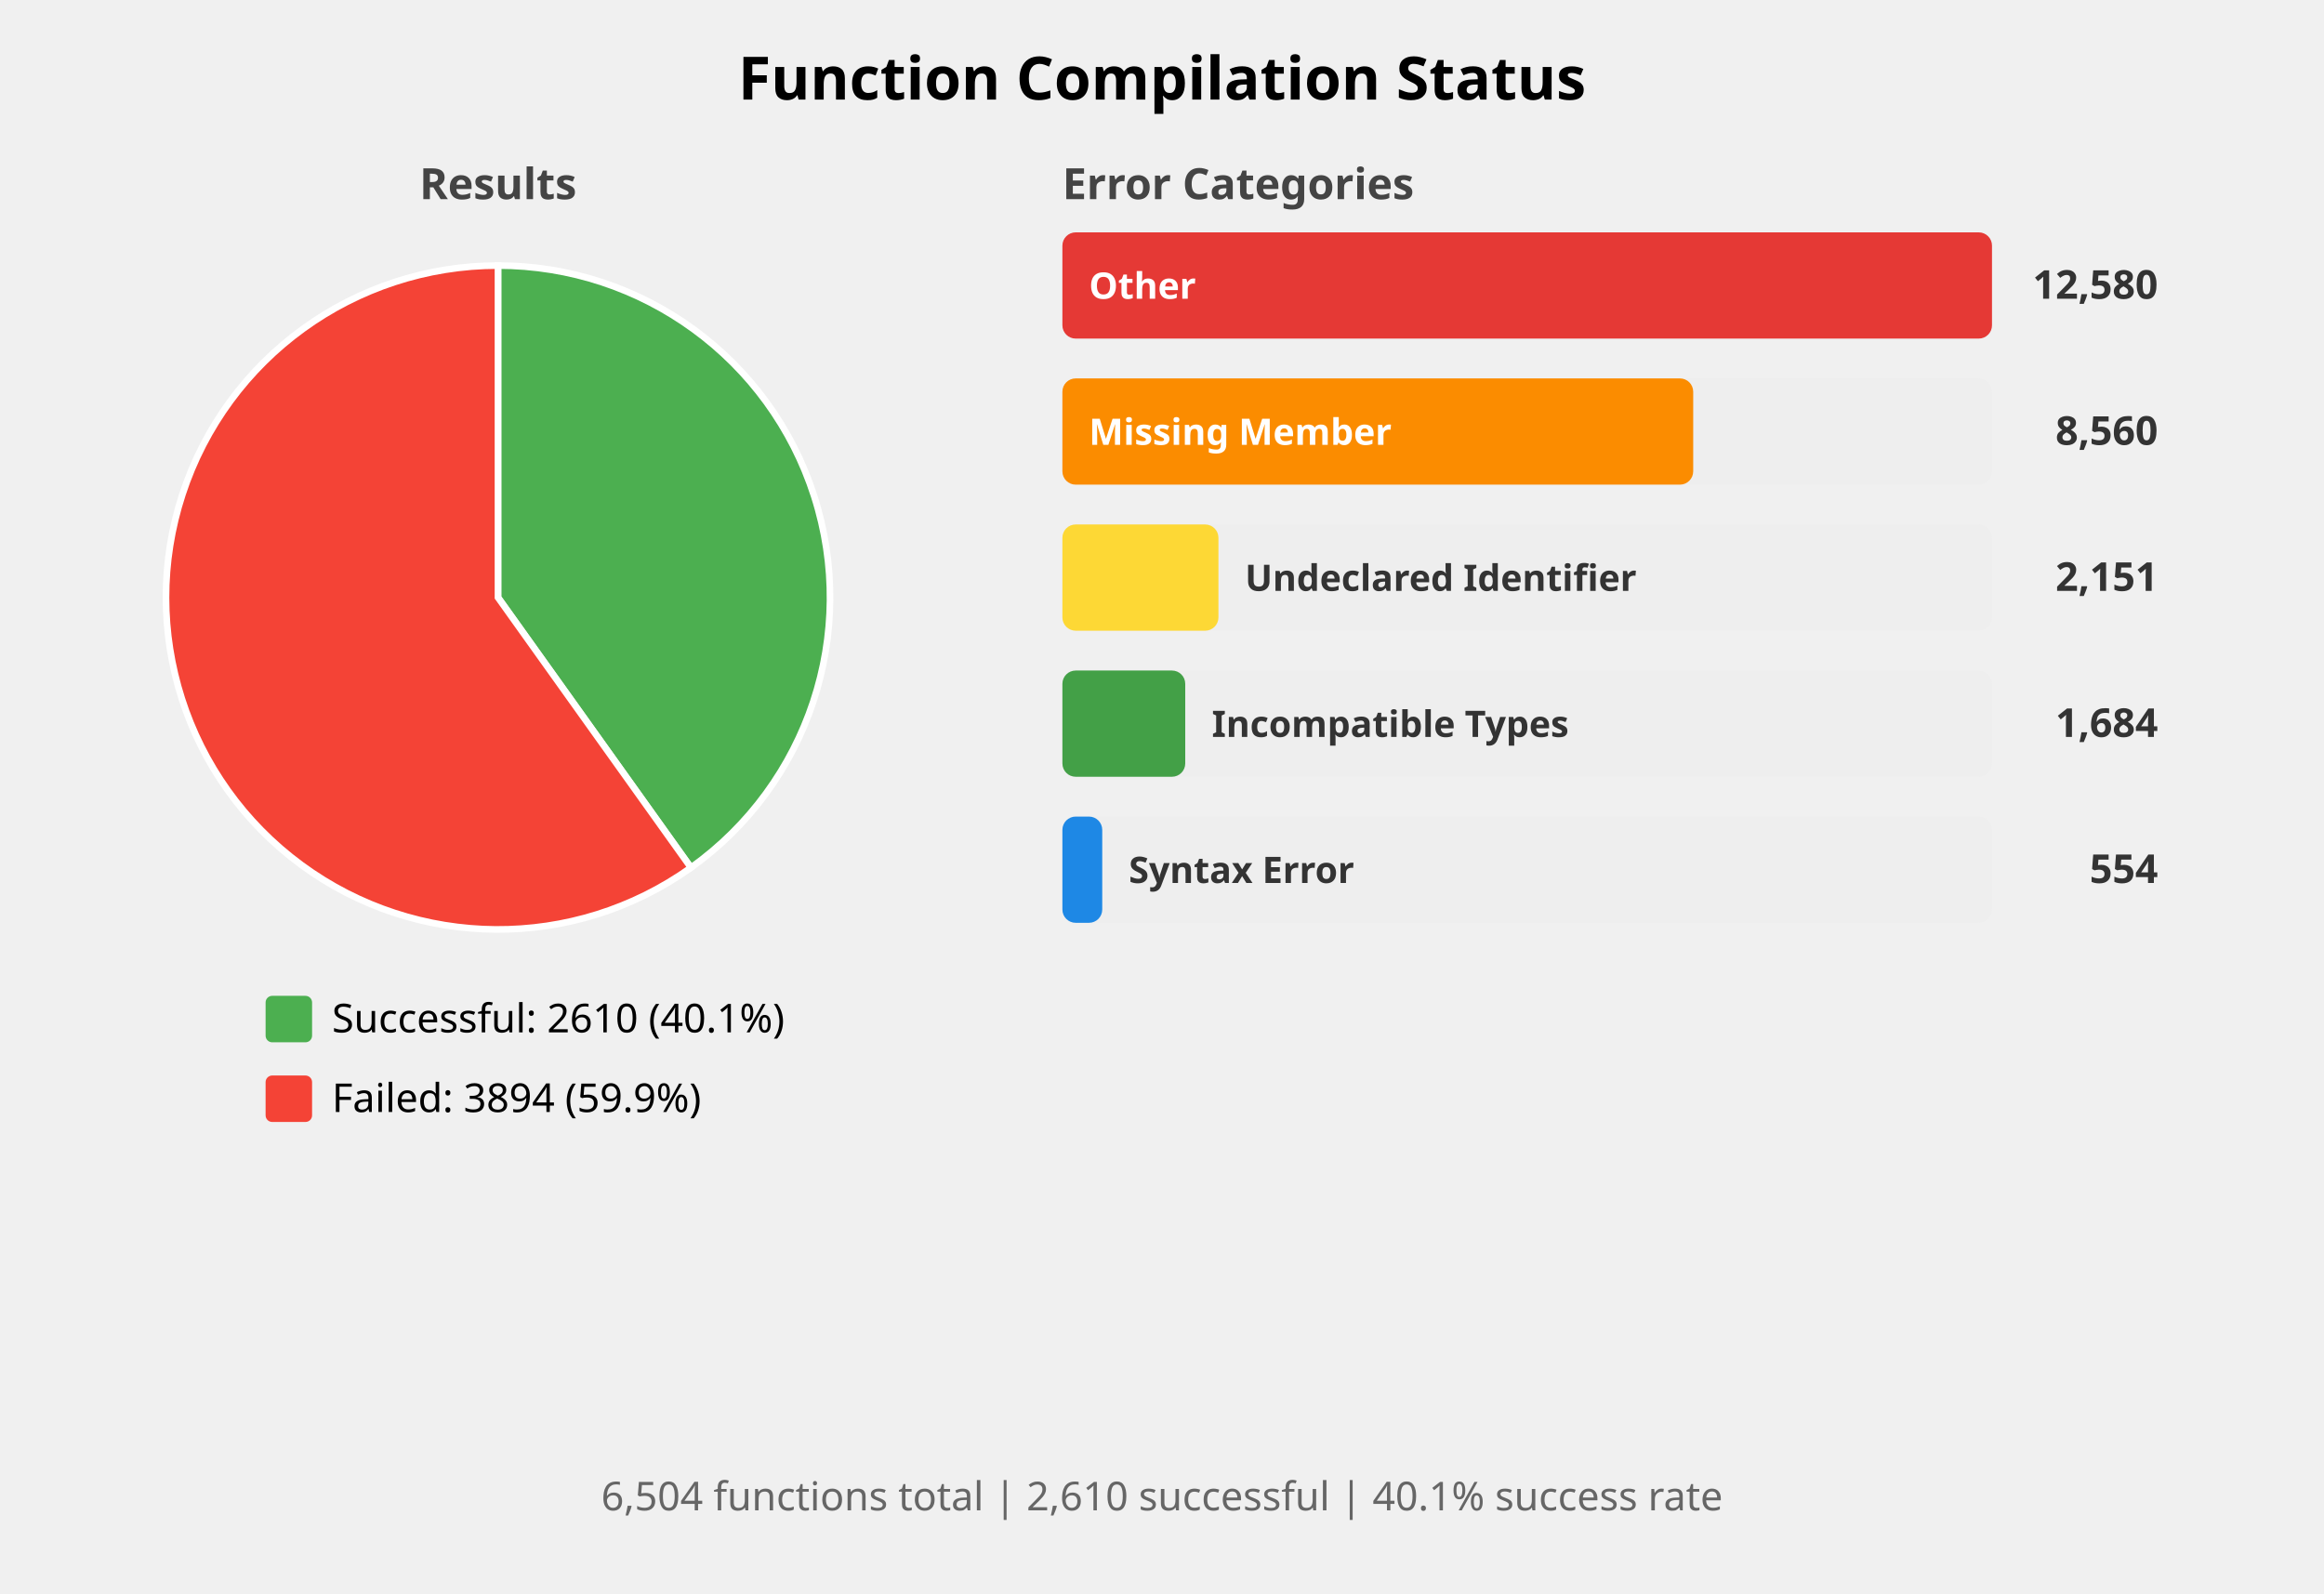
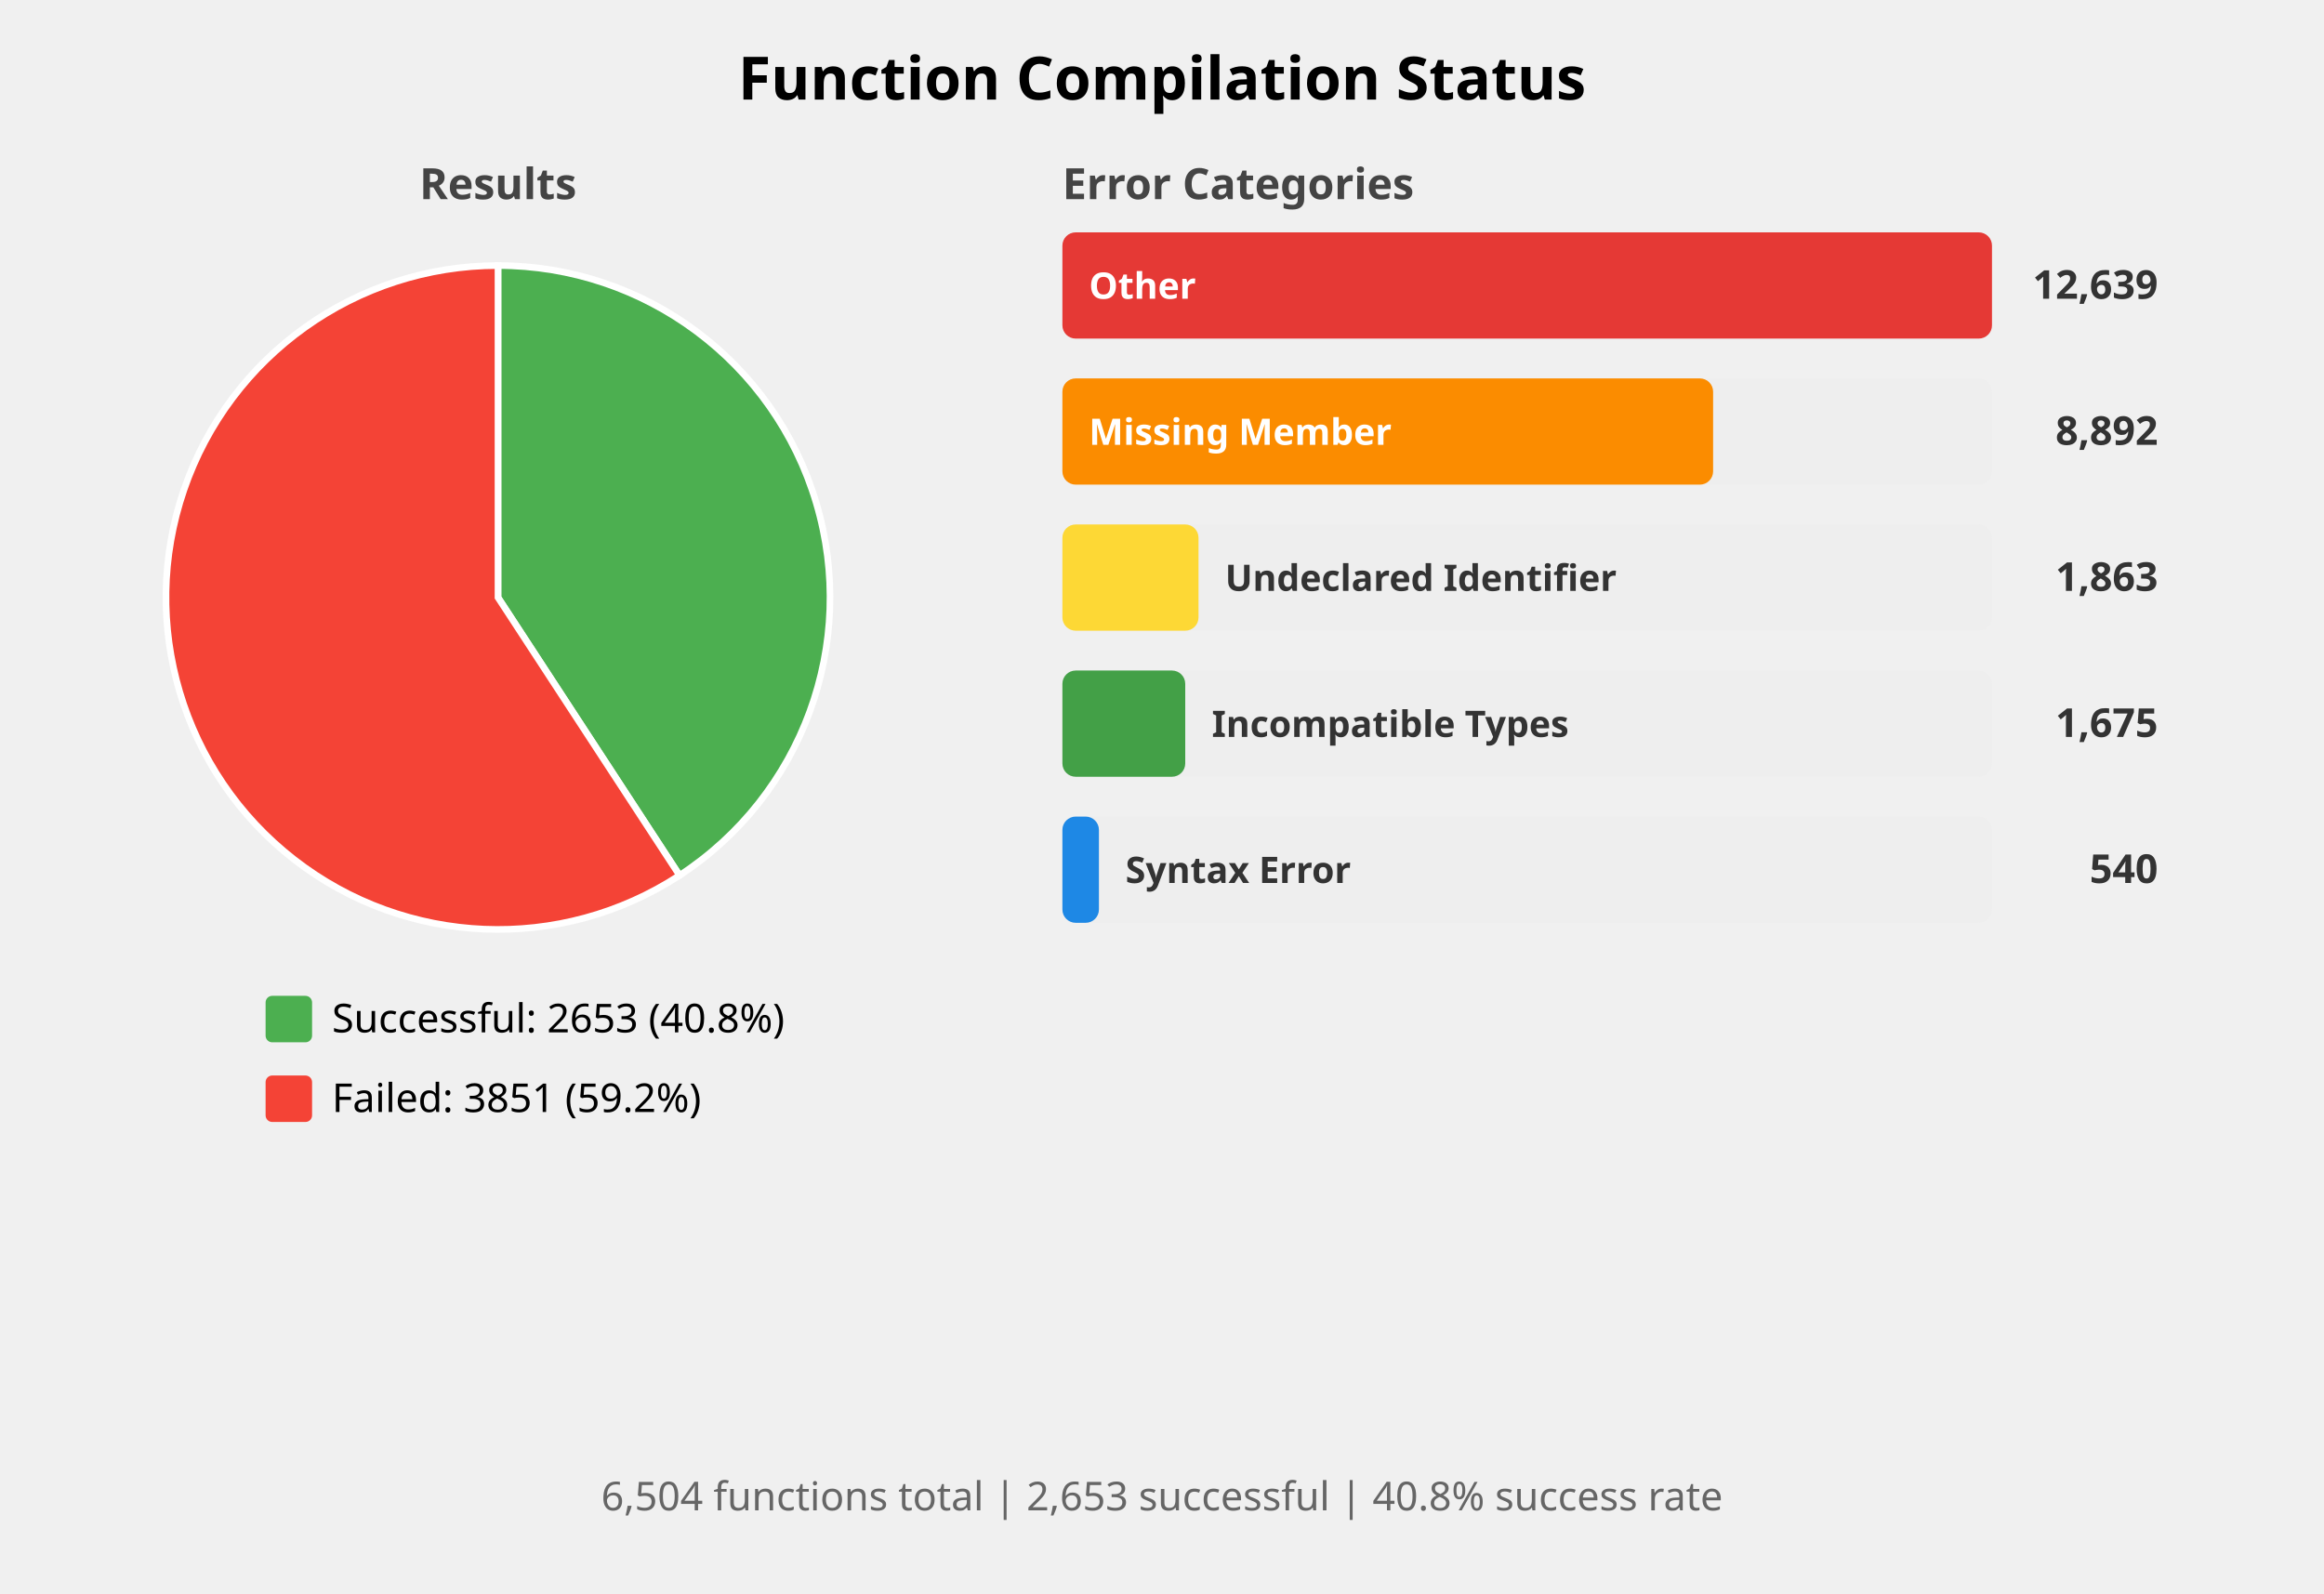
<svg xmlns="http://www.w3.org/2000/svg" width="700" height="480" viewBox="0 0 700 480">
  <style>
    .title { font: bold 18px sans-serif; }
    .subtitle { font: bold 13px sans-serif; fill: #444; }
    .label { font: 12px sans-serif; }
    .bar-label { font: bold 11px sans-serif; fill: white; }
    .bar-label-dark { font: bold 11px sans-serif; fill: #333; }
    .count { font: bold 12px sans-serif; fill: #333; }
    .summary { font: 12px sans-serif; fill: #666; }
  </style>
  <rect width="100%%" height="100%%" fill="white" />
  <text x="350" y="30" class="title" text-anchor="middle">Function Compilation Status</text>
  <text x="150" y="60" class="subtitle" text-anchor="middle">Results</text>
-   <path d="M 150,180 L 150.00,80.00 A 100,100 0 0,1 208.12,261.38 Z" fill="#4CAF50" stroke="white" stroke-width="2" />
-   <path d="M 150,180 L 208.12,261.38 A 100,100 0 1,1 150.00,80.00 Z" fill="#F44336" stroke="white" stroke-width="2" />
+   <path d="M 150,180 L 150.00,80.00 A 100,100 0 0,1 204.69,263.72 Z" fill="#4CAF50" stroke="white" stroke-width="2" />
+   <path d="M 150,180 L 204.69,263.72 A 100,100 0 1,1 150.00,80.00 Z" fill="#F44336" stroke="white" stroke-width="2" />
  <rect x="80" y="300" width="14" height="14" fill="#4CAF50" rx="2" />
-   <text x="100" y="311" class="label">Successful: 2610 (40.1%)</text>
+   <text x="100" y="311" class="label">Successful: 2653 (40.8%)</text>
  <rect x="80" y="324" width="14" height="14" fill="#F44336" rx="2" />
-   <text x="100" y="335" class="label">Failed: 3894 (59.9%)</text>
+   <text x="100" y="335" class="label">Failed: 3851 (59.2%)</text>
  <text x="320" y="60" class="subtitle">Error Categories</text>
  <rect x="320" y="70" width="280" height="32" fill="#EEEEEE" rx="4" />
  <rect x="320" y="70" width="280" height="32" fill="#E53935" rx="4" />
  <text x="328" y="90" class="bar-label">Other</text>
-   <text x="650" y="90" class="count" text-anchor="end">12,580</text>
+   <text x="650" y="90" class="count" text-anchor="end">12,639</text>
  <rect x="320" y="114" width="280" height="32" fill="#EEEEEE" rx="4" />
-   <rect x="320" y="114" width="190" height="32" fill="#FB8C00" rx="4" />
+   <rect x="320" y="114" width="196" height="32" fill="#FB8C00" rx="4" />
  <text x="328" y="134" class="bar-label">Missing Member</text>
-   <text x="650" y="134" class="count" text-anchor="end">8,560</text>
+   <text x="650" y="134" class="count" text-anchor="end">8,892</text>
  <rect x="320" y="158" width="280" height="32" fill="#EEEEEE" rx="4" />
-   <rect x="320" y="158" width="47" height="32" fill="#FDD835" rx="4" />
-   <text x="375" y="178" class="bar-label-dark">Undeclared Identifier</text>
-   <text x="650" y="178" class="count" text-anchor="end">2,151</text>
+   <rect x="320" y="158" width="41" height="32" fill="#FDD835" rx="4" />
+   <text x="369" y="178" class="bar-label-dark">Undeclared Identifier</text>
+   <text x="650" y="178" class="count" text-anchor="end">1,863</text>
  <rect x="320" y="202" width="280" height="32" fill="#EEEEEE" rx="4" />
  <rect x="320" y="202" width="37" height="32" fill="#43A047" rx="4" />
  <text x="365" y="222" class="bar-label-dark">Incompatible Types</text>
-   <text x="650" y="222" class="count" text-anchor="end">1,684</text>
+   <text x="650" y="222" class="count" text-anchor="end">1,675</text>
  <rect x="320" y="246" width="280" height="32" fill="#EEEEEE" rx="4" />
-   <rect x="320" y="246" width="12" height="32" fill="#1E88E5" rx="4" />
-   <text x="340" y="266" class="bar-label-dark">Syntax Error</text>
-   <text x="650" y="266" class="count" text-anchor="end">554</text>
+   <rect x="320" y="246" width="11" height="32" fill="#1E88E5" rx="4" />
+   <text x="339" y="266" class="bar-label-dark">Syntax Error</text>
+   <text x="650" y="266" class="count" text-anchor="end">540</text>
  <text x="350" y="455" class="summary" text-anchor="middle">
-     6,504 functions total | 2,610 successful | 40.1% success rate
+     6,504 functions total | 2,653 successful | 40.8% success rate
  </text>
</svg>
